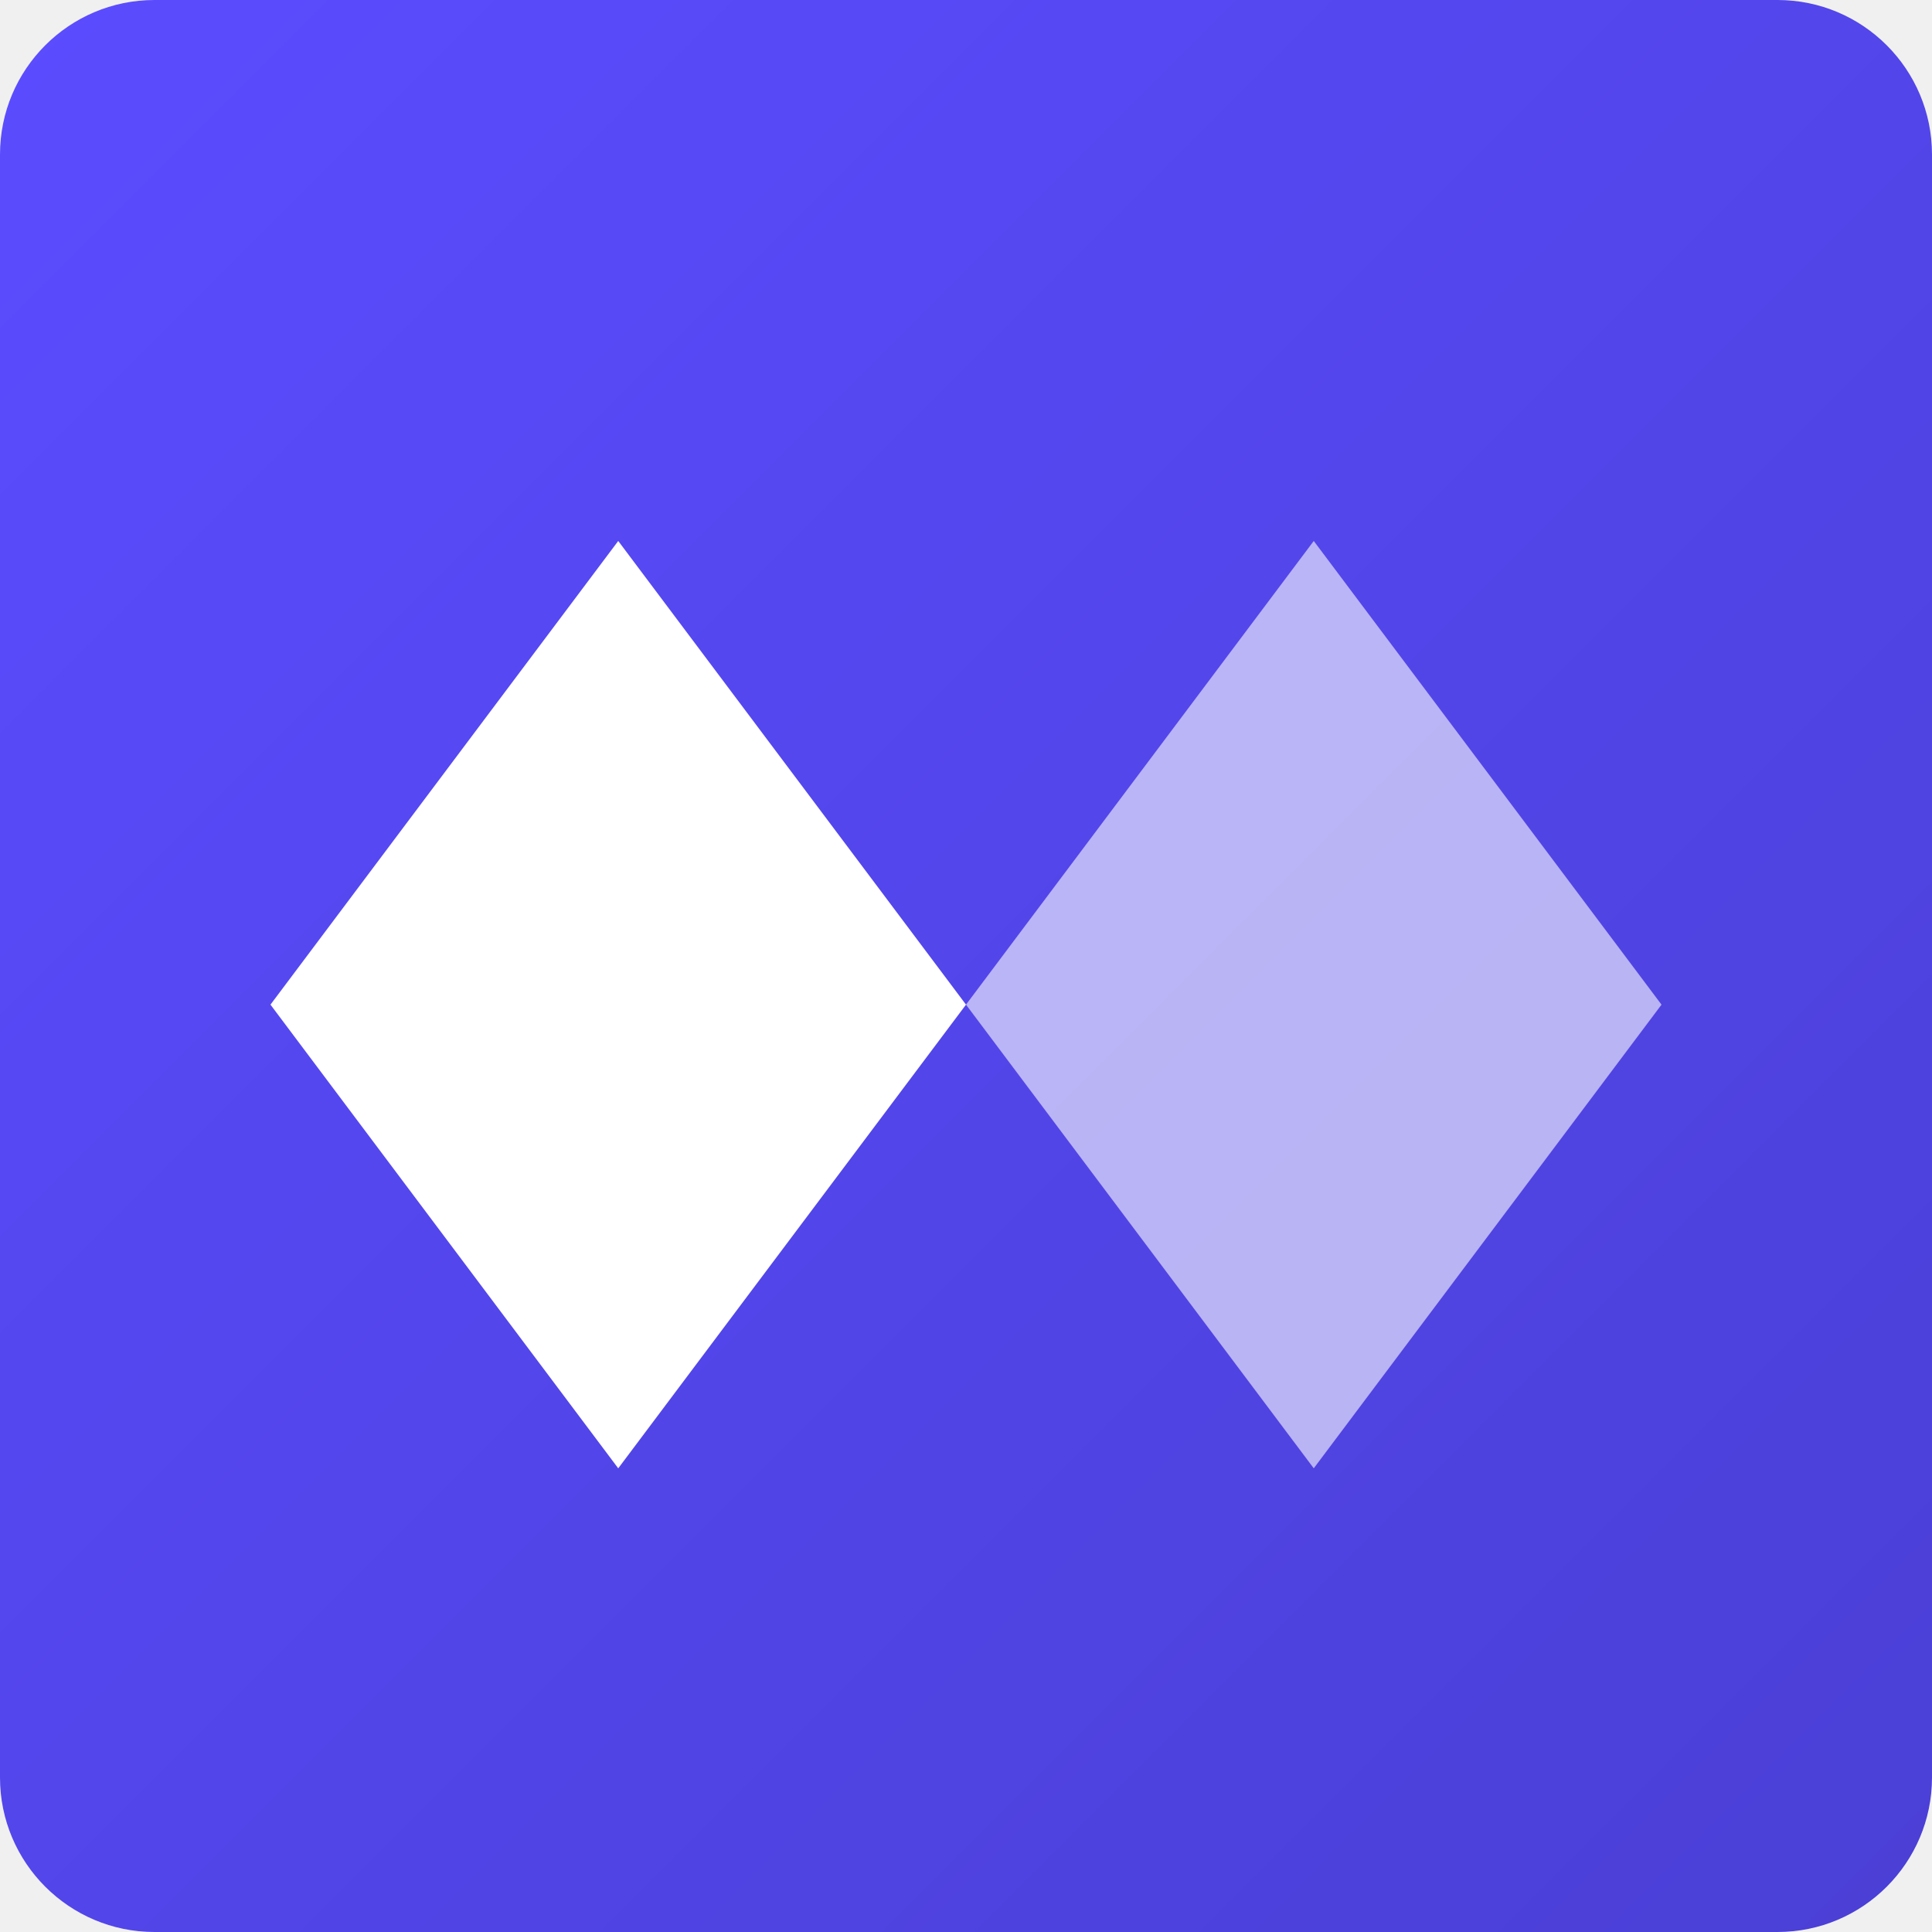
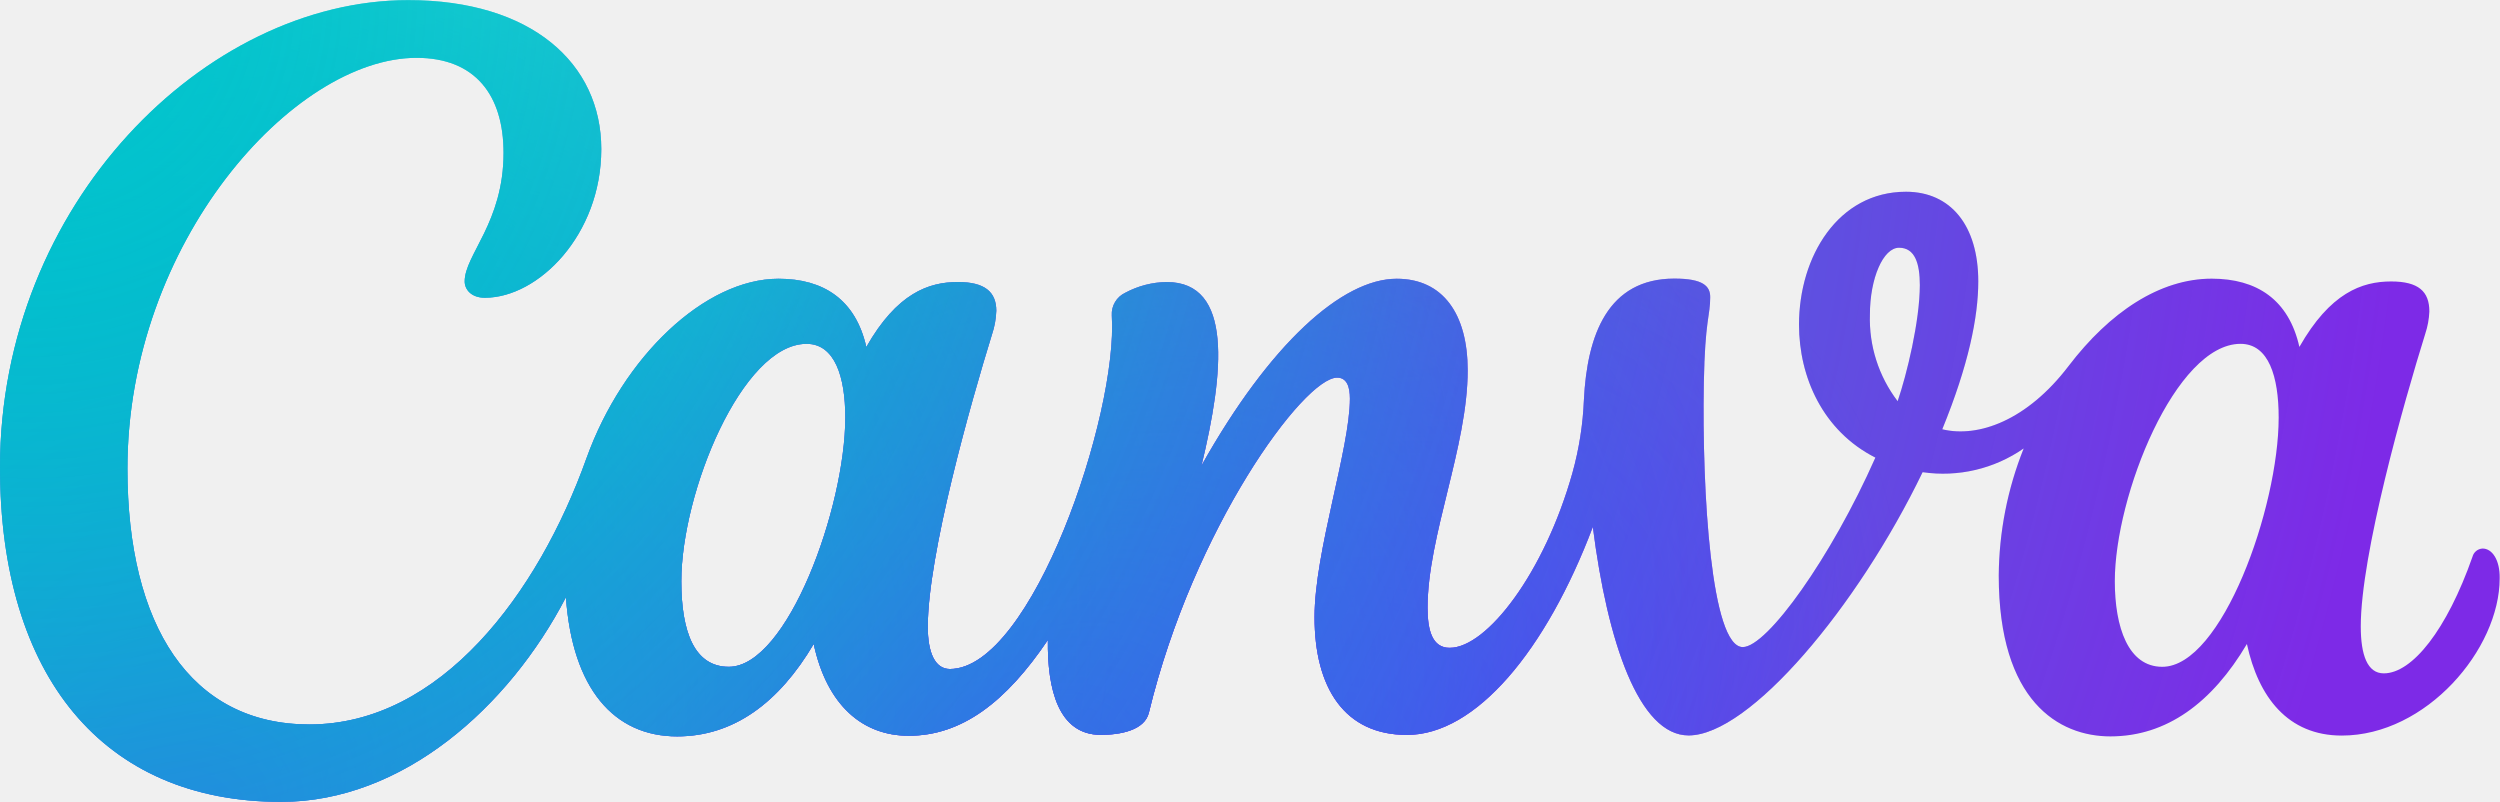
- <svg xmlns="http://www.w3.org/2000/svg" viewBox="0 0 100 100">
-   <defs>
-     <linearGradient id="canvaGrad" x1="0%" y1="0%" x2="100%" y2="100%">
-       <stop offset="0%" style="stop-color:#5B4CFF;stop-opacity:1" />
-       <stop offset="100%" style="stop-color:#4A3FD5;stop-opacity:1" />
-     </linearGradient>
-   </defs>
-   <rect width="100" height="100" fill="url(#canvaGrad)" rx="8" />
-   <path d="M 32 28 L 50 52 L 32 76 L 14 52 Z" fill="#fff" />
-   <path d="M 68 28 L 86 52 L 68 76 L 50 52 Z" fill="#fff" opacity="0.6" />
+ <svg xmlns="http://www.w3.org/2000/svg" xmlns:xlink="http://www.w3.org/1999/xlink" height="802" width="2500" viewBox="-0.01 -0.03 305.43 97.95">
+   <linearGradient id="b" gradientUnits="userSpaceOnUse" x1="302.104" x2="47.994" y1="99.623" y2="39.143">
+     <stop offset="0" stop-color="#7d2ae7" />
+     <stop offset=".77" stop-color="#7d2ae7" />
+     <stop offset="1" stop-color="#7d2ae7" stop-opacity="0" />
+   </linearGradient>
+   <linearGradient id="a">
+     <stop offset="0" stop-color="#6420ff" />
+     <stop offset="1" stop-color="#6420ff" stop-opacity="0" />
+   </linearGradient>
+   <radialGradient id="c" cx="-845.572" cy="27.009" gradientTransform="matrix(420 -432 287.1025 279.1274 347542.61 -372723.723)" gradientUnits="userSpaceOnUse" r=".15" xlink:href="#a" />
+   <radialGradient id="d" cx="-843.93" cy="26.012" gradientTransform="matrix(1168 104 -82.89013 930.92 987875.733 63622.988)" gradientUnits="userSpaceOnUse" r=".15">
+     <stop offset=".25" stop-color="#00c4cc" />
+     <stop offset="1" stop-color="#00c4cc" stop-opacity="0" />
+   </radialGradient>
+   <radialGradient id="e" cx="-845.227" cy="26.889" gradientTransform="matrix(588.5 -474 324.1088 402.401 488825.82 -411362.899)" gradientUnits="userSpaceOnUse" r=".15" xlink:href="#a" />
+   <radialGradient id="f" cx="-844.454" cy="27.094" gradientTransform="matrix(728 -496.0001 339.1479 497.7815 605588.091 -432219.404)" gradientUnits="userSpaceOnUse" r=".15" xlink:href="#a" />
+   <radialGradient id="g" cx="-844.248" cy="25.519" gradientTransform="matrix(1700 376.0001 -461.1487 2084.98 1447017.579 264243.99)" gradientUnits="userSpaceOnUse" r=".15">
+     <stop offset="0" stop-color="#00c4cc" stop-opacity=".73" />
+     <stop offset="0" stop-color="#00c4cc" />
+     <stop offset="1" stop-color="#00c4cc" stop-opacity="0" />
+   </radialGradient>
+   <path d="M303.3 66.97a1.34 1.34 0 0 0-1.24 1c-3.13 8.93-7.36 14.25-10.84 14.25-2 0-2.81-2.23-2.81-5.73 0-8.75 5.24-27.3 7.88-35.76.292-.88.46-1.795.5-2.72 0-2.46-1.34-3.67-4.67-3.67-3.59 0-7.45 1.4-11.21 8-1.3-5.8-5.22-8.34-10.71-8.34-6.34 0-12.46 4.08-17.5 10.69s-11 8.78-15.42 7.71c3.21-7.85 4.4-13.71 4.4-18.07 0-6.83-3.37-10.95-8.83-10.95-8.29 0-13.07 7.91-13.07 16.23 0 6.43 2.92 13 9.33 16.25-5.38 12.16-13.22 23.15-16.2 23.15-3.85 0-5-18.83-4.76-32.3.14-7.73.78-8.12.78-10.46 0-1.34-.87-2.26-4.37-2.26-8.15 0-10.67 6.9-11.06 14.83a39.07 39.07 0 0 1-1.4 8.9c-3.41 12.16-10.43 21.38-15 21.38-2.12 0-2.7-2.12-2.7-4.9 0-8.75 4.9-19.68 4.9-29 0-6.86-3-11.19-8.67-11.19-6.67 0-15.5 7.94-23.85 22.82 2.75-11.39 3.88-22.42-4.26-22.42a11 11 0 0 0-5.05 1.31 2.87 2.87 0 0 0-1.65 2.78c.78 12.13-9.77 43.19-19.78 43.19-1.82 0-2.7-2-2.7-5.15 0-8.77 5.22-27.27 7.85-35.75a10.05 10.05 0 0 0 .52-2.87c0-2.32-1.44-3.51-4.69-3.51-3.57 0-7.45 1.36-11.19 7.94-1.31-5.8-5.24-8.34-10.72-8.34-9 0-19 9.51-23.46 21.91-5.91 16.55-17.82 32.54-33.86 32.54-14.55 0-22.23-12.11-22.23-31.24 0-27.63 20.28-50.2 35.32-50.2 7.19 0 10.63 4.58 10.63 11.61 0 8.51-4.75 12.46-4.75 15.7 0 1 .82 2 2.46 2 6.54 0 14.23-7.68 14.23-18.16S64.92-.03 49.87-.03c-24.86 0-49.88 25-49.88 57.07 0 25.5 12.58 40.88 34.34 40.88 14.84 0 27.81-11.54 34.8-25 .79 11.16 5.86 17 13.59 17 6.87 0 12.43-4.09 16.68-11.29 1.63 7.53 6 11.21 11.61 11.21 6.46 0 11.87-4.09 17-11.7-.08 6 1.28 11.59 6.46 11.59 2.44 0 5.36-.57 5.88-2.7 5.45-22.54 18.92-40.94 23-40.94 1.22 0 1.56 1.18 1.56 2.57 0 6.12-4.32 18.68-4.32 26.69 0 8.66 3.68 14.39 11.29 14.39 8.43 0 17-10.32 22.71-25.41 1.79 14.1 5.65 25.47 11.7 25.47 7.42 0 20.6-15.62 28.59-32.16a17.24 17.24 0 0 0 12.35-2.9 42.62 42.62 0 0 0-3.05 15.53c0 15.35 7.33 19.65 13.64 19.65 6.86 0 12.42-4.09 16.68-11.29 1.4 6.49 5 11.19 11.59 11.19 10.32 0 19.29-10.55 19.29-19.21.04-2.28-.94-3.64-2.08-3.64zM89.03 81.42c-4.17 0-5.8-4.2-5.8-10.46 0-10.87 7.44-29 15.3-29 3.44 0 4.73 4 4.73 9 0 11.01-7.07 30.46-14.23 30.46zm142.8-32.45a16.55 16.55 0 0 1-3.39-10.58c0-4.43 1.62-8.17 3.56-8.17s2.54 1.91 2.54 4.57c-.01 4.44-1.6 10.93-2.71 14.18zm32.33 32.45c-4.17 0-5.8-4.83-5.8-10.46 0-10.49 7.44-29 15.36-29 3.44 0 4.66 4 4.66 9 0 11.01-6.95 30.46-14.22 30.46z" fill="url(#b)" />
+   <path d="M303.3 66.97a1.34 1.34 0 0 0-1.24 1c-3.13 8.93-7.36 14.25-10.84 14.25-2 0-2.81-2.23-2.81-5.73 0-8.75 5.24-27.3 7.88-35.76.292-.88.46-1.795.5-2.72 0-2.46-1.34-3.67-4.67-3.67-3.59 0-7.45 1.4-11.21 8-1.3-5.8-5.22-8.34-10.71-8.34-6.34 0-12.46 4.08-17.5 10.69s-11 8.78-15.42 7.71c3.21-7.85 4.4-13.71 4.4-18.07 0-6.83-3.37-10.95-8.83-10.95-8.29 0-13.07 7.91-13.07 16.23 0 6.43 2.92 13 9.33 16.25-5.38 12.16-13.22 23.15-16.2 23.15-3.85 0-5-18.83-4.76-32.3.14-7.73.78-8.12.78-10.46 0-1.34-.87-2.26-4.37-2.26-8.15 0-10.67 6.9-11.06 14.83a39.07 39.07 0 0 1-1.4 8.9c-3.41 12.16-10.43 21.38-15 21.38-2.12 0-2.7-2.12-2.7-4.9 0-8.75 4.9-19.68 4.9-29 0-6.86-3-11.19-8.67-11.19-6.67 0-15.5 7.94-23.85 22.82 2.75-11.39 3.88-22.42-4.26-22.42a11 11 0 0 0-5.05 1.31 2.87 2.87 0 0 0-1.65 2.78c.78 12.13-9.77 43.19-19.78 43.19-1.82 0-2.7-2-2.7-5.15 0-8.77 5.22-27.27 7.85-35.75a10.05 10.05 0 0 0 .52-2.87c0-2.32-1.44-3.51-4.69-3.51-3.57 0-7.45 1.36-11.19 7.94-1.31-5.8-5.24-8.34-10.72-8.34-9 0-19 9.51-23.46 21.91-5.91 16.55-17.82 32.54-33.86 32.54-14.55 0-22.23-12.11-22.23-31.24 0-27.63 20.28-50.2 35.32-50.2 7.19 0 10.63 4.58 10.63 11.61 0 8.51-4.75 12.46-4.75 15.7 0 1 .82 2 2.46 2 6.54 0 14.23-7.68 14.23-18.16S64.92-.03 49.87-.03c-24.86 0-49.88 25-49.88 57.07 0 25.5 12.58 40.88 34.34 40.88 14.84 0 27.81-11.54 34.8-25 .79 11.16 5.86 17 13.59 17 6.87 0 12.43-4.09 16.68-11.29 1.63 7.53 6 11.21 11.61 11.21 6.46 0 11.87-4.09 17-11.7-.08 6 1.28 11.59 6.46 11.59 2.44 0 5.36-.57 5.88-2.7 5.45-22.54 18.92-40.94 23-40.94 1.22 0 1.56 1.18 1.56 2.57 0 6.12-4.32 18.68-4.32 26.69 0 8.66 3.68 14.39 11.29 14.39 8.43 0 17-10.32 22.71-25.41 1.79 14.1 5.65 25.47 11.7 25.47 7.42 0 20.6-15.62 28.59-32.16a17.24 17.24 0 0 0 12.35-2.9 42.62 42.62 0 0 0-3.05 15.53c0 15.35 7.33 19.65 13.64 19.65 6.86 0 12.42-4.09 16.68-11.29 1.4 6.49 5 11.19 11.59 11.19 10.32 0 19.29-10.55 19.29-19.21.04-2.28-.94-3.64-2.08-3.64zM89.03 81.42c-4.17 0-5.8-4.2-5.8-10.46 0-10.87 7.44-29 15.3-29 3.44 0 4.73 4 4.73 9 0 11.01-7.07 30.46-14.23 30.46zm142.8-32.45a16.55 16.55 0 0 1-3.39-10.58c0-4.43 1.62-8.17 3.56-8.17s2.54 1.91 2.54 4.57c-.01 4.44-1.6 10.93-2.71 14.18zm32.33 32.45c-4.17 0-5.8-4.83-5.8-10.46 0-10.49 7.44-29 15.36-29 3.44 0 4.66 4 4.66 9 0 11.01-6.95 30.46-14.22 30.46z" fill="url(#c)" />
+   <path d="M303.3 66.97a1.34 1.34 0 0 0-1.24 1c-3.13 8.93-7.36 14.25-10.84 14.25-2 0-2.81-2.23-2.81-5.73 0-8.75 5.24-27.3 7.88-35.76.292-.88.46-1.795.5-2.72 0-2.46-1.34-3.67-4.67-3.67-3.59 0-7.45 1.4-11.21 8-1.3-5.8-5.22-8.34-10.71-8.34-6.34 0-12.46 4.08-17.5 10.69s-11 8.78-15.42 7.71c3.21-7.85 4.4-13.71 4.4-18.07 0-6.83-3.37-10.95-8.83-10.95-8.29 0-13.07 7.91-13.07 16.23 0 6.43 2.92 13 9.33 16.25-5.38 12.16-13.22 23.15-16.2 23.15-3.85 0-5-18.83-4.76-32.3.14-7.73.78-8.12.78-10.46 0-1.34-.87-2.26-4.37-2.26-8.15 0-10.67 6.9-11.06 14.83a39.07 39.07 0 0 1-1.4 8.9c-3.41 12.16-10.43 21.38-15 21.38-2.12 0-2.7-2.12-2.7-4.9 0-8.75 4.9-19.68 4.9-29 0-6.86-3-11.19-8.67-11.19-6.67 0-15.5 7.94-23.85 22.82 2.75-11.39 3.88-22.42-4.26-22.42a11 11 0 0 0-5.05 1.31 2.87 2.87 0 0 0-1.65 2.78c.78 12.13-9.77 43.19-19.78 43.19-1.82 0-2.7-2-2.7-5.15 0-8.77 5.22-27.27 7.85-35.75a10.05 10.05 0 0 0 .52-2.87c0-2.32-1.44-3.51-4.69-3.51-3.57 0-7.45 1.36-11.19 7.94-1.31-5.8-5.24-8.34-10.72-8.34-9 0-19 9.51-23.46 21.91-5.91 16.55-17.82 32.54-33.86 32.54-14.55 0-22.23-12.11-22.23-31.24 0-27.63 20.28-50.2 35.32-50.2 7.19 0 10.63 4.58 10.63 11.61 0 8.51-4.75 12.46-4.75 15.7 0 1 .82 2 2.46 2 6.54 0 14.23-7.68 14.23-18.16S64.92-.03 49.87-.03c-24.86 0-49.88 25-49.88 57.07 0 25.5 12.58 40.88 34.34 40.88 14.84 0 27.81-11.54 34.8-25 .79 11.16 5.86 17 13.59 17 6.87 0 12.43-4.09 16.68-11.29 1.63 7.53 6 11.21 11.61 11.21 6.46 0 11.87-4.09 17-11.7-.08 6 1.28 11.59 6.46 11.59 2.44 0 5.36-.57 5.88-2.7 5.45-22.54 18.92-40.94 23-40.94 1.22 0 1.56 1.18 1.56 2.57 0 6.12-4.32 18.68-4.32 26.69 0 8.66 3.68 14.39 11.29 14.39 8.43 0 17-10.32 22.71-25.41 1.79 14.1 5.65 25.47 11.7 25.47 7.42 0 20.6-15.62 28.59-32.16a17.24 17.24 0 0 0 12.35-2.9 42.62 42.62 0 0 0-3.05 15.53c0 15.35 7.33 19.65 13.64 19.65 6.86 0 12.42-4.09 16.68-11.29 1.4 6.49 5 11.19 11.59 11.19 10.32 0 19.29-10.55 19.29-19.21.04-2.28-.94-3.64-2.08-3.64zM89.03 81.42c-4.17 0-5.8-4.2-5.8-10.46 0-10.87 7.44-29 15.3-29 3.44 0 4.73 4 4.73 9 0 11.01-7.07 30.46-14.23 30.46zm142.8-32.45a16.55 16.55 0 0 1-3.39-10.58c0-4.43 1.62-8.17 3.56-8.17s2.54 1.91 2.54 4.57c-.01 4.44-1.6 10.93-2.71 14.18zm32.33 32.45c-4.17 0-5.8-4.83-5.8-10.46 0-10.49 7.44-29 15.36-29 3.44 0 4.66 4 4.66 9 0 11.01-6.95 30.46-14.22 30.46z" fill="url(#d)" />
+   <path d="M303.3 66.97a1.34 1.34 0 0 0-1.24 1c-3.13 8.93-7.36 14.25-10.84 14.25-2 0-2.81-2.23-2.81-5.73 0-8.75 5.24-27.3 7.88-35.76.292-.88.46-1.795.5-2.72 0-2.46-1.34-3.67-4.67-3.67-3.59 0-7.45 1.4-11.21 8-1.3-5.8-5.22-8.34-10.71-8.34-6.34 0-12.46 4.08-17.5 10.69s-11 8.78-15.42 7.71c3.21-7.85 4.4-13.71 4.4-18.07 0-6.83-3.37-10.95-8.83-10.95-8.29 0-13.07 7.91-13.07 16.23 0 6.43 2.92 13 9.33 16.25-5.38 12.16-13.22 23.15-16.2 23.15-3.85 0-5-18.83-4.76-32.3.14-7.73.78-8.12.78-10.46 0-1.34-.87-2.26-4.37-2.26-8.15 0-10.67 6.9-11.06 14.83a39.07 39.07 0 0 1-1.4 8.9c-3.41 12.16-10.43 21.38-15 21.38-2.12 0-2.7-2.12-2.7-4.9 0-8.75 4.9-19.68 4.9-29 0-6.86-3-11.19-8.67-11.19-6.67 0-15.5 7.94-23.85 22.82 2.75-11.39 3.88-22.42-4.26-22.42a11 11 0 0 0-5.05 1.31 2.87 2.87 0 0 0-1.65 2.78c.78 12.13-9.77 43.19-19.78 43.19-1.82 0-2.7-2-2.7-5.15 0-8.77 5.22-27.27 7.85-35.75a10.05 10.05 0 0 0 .52-2.87c0-2.32-1.44-3.51-4.69-3.51-3.57 0-7.45 1.36-11.19 7.94-1.31-5.8-5.24-8.34-10.72-8.34-9 0-19 9.51-23.46 21.91-5.91 16.55-17.82 32.54-33.86 32.54-14.55 0-22.23-12.11-22.23-31.24 0-27.63 20.28-50.2 35.32-50.2 7.19 0 10.63 4.58 10.63 11.61 0 8.51-4.75 12.46-4.75 15.7 0 1 .82 2 2.46 2 6.54 0 14.23-7.68 14.23-18.16S64.92-.03 49.87-.03c-24.86 0-49.88 25-49.88 57.07 0 25.5 12.58 40.88 34.34 40.88 14.84 0 27.81-11.54 34.8-25 .79 11.16 5.86 17 13.59 17 6.87 0 12.43-4.09 16.68-11.29 1.63 7.53 6 11.21 11.61 11.21 6.46 0 11.87-4.09 17-11.7-.08 6 1.28 11.59 6.46 11.59 2.44 0 5.36-.57 5.88-2.7 5.45-22.54 18.92-40.94 23-40.94 1.22 0 1.56 1.18 1.56 2.57 0 6.12-4.32 18.68-4.32 26.69 0 8.66 3.68 14.39 11.29 14.39 8.43 0 17-10.32 22.71-25.41 1.79 14.1 5.65 25.47 11.7 25.47 7.42 0 20.6-15.62 28.59-32.16a17.24 17.24 0 0 0 12.35-2.9 42.62 42.62 0 0 0-3.05 15.53c0 15.35 7.33 19.65 13.64 19.65 6.86 0 12.42-4.09 16.68-11.29 1.4 6.49 5 11.19 11.59 11.19 10.32 0 19.29-10.55 19.29-19.21.04-2.28-.94-3.64-2.08-3.64zM89.03 81.42c-4.17 0-5.8-4.2-5.8-10.46 0-10.87 7.44-29 15.3-29 3.44 0 4.73 4 4.73 9 0 11.01-7.07 30.46-14.23 30.46zm142.8-32.45a16.55 16.55 0 0 1-3.39-10.58c0-4.43 1.62-8.17 3.56-8.17s2.54 1.91 2.54 4.57c-.01 4.44-1.6 10.93-2.71 14.18zm32.33 32.45c-4.17 0-5.8-4.83-5.8-10.46 0-10.49 7.44-29 15.36-29 3.44 0 4.66 4 4.66 9 0 11.01-6.95 30.46-14.22 30.46z" fill="url(#e)" />
+   <path d="M303.3 66.97a1.34 1.34 0 0 0-1.24 1c-3.13 8.93-7.36 14.25-10.84 14.25-2 0-2.81-2.23-2.81-5.73 0-8.75 5.24-27.3 7.88-35.76.292-.88.46-1.795.5-2.72 0-2.46-1.34-3.67-4.67-3.67-3.59 0-7.45 1.4-11.21 8-1.3-5.8-5.22-8.34-10.71-8.34-6.34 0-12.46 4.08-17.5 10.69s-11 8.78-15.42 7.71c3.21-7.85 4.4-13.71 4.4-18.07 0-6.83-3.37-10.95-8.83-10.95-8.29 0-13.07 7.91-13.07 16.23 0 6.43 2.92 13 9.33 16.25-5.38 12.16-13.22 23.15-16.2 23.15-3.85 0-5-18.83-4.76-32.3.14-7.73.78-8.12.78-10.46 0-1.34-.87-2.26-4.37-2.26-8.15 0-10.67 6.9-11.06 14.83a39.07 39.07 0 0 1-1.4 8.9c-3.41 12.16-10.43 21.38-15 21.38-2.12 0-2.7-2.12-2.7-4.9 0-8.75 4.9-19.68 4.9-29 0-6.86-3-11.19-8.67-11.19-6.67 0-15.5 7.94-23.85 22.82 2.75-11.39 3.88-22.42-4.26-22.42a11 11 0 0 0-5.05 1.31 2.87 2.87 0 0 0-1.65 2.78c.78 12.13-9.77 43.19-19.78 43.19-1.82 0-2.7-2-2.7-5.15 0-8.77 5.22-27.27 7.85-35.75a10.05 10.05 0 0 0 .52-2.87c0-2.32-1.44-3.51-4.69-3.51-3.57 0-7.45 1.36-11.19 7.94-1.31-5.8-5.24-8.34-10.72-8.34-9 0-19 9.51-23.46 21.91-5.91 16.55-17.82 32.54-33.86 32.54-14.55 0-22.23-12.11-22.23-31.24 0-27.63 20.28-50.2 35.32-50.2 7.19 0 10.63 4.58 10.63 11.61 0 8.51-4.75 12.46-4.75 15.7 0 1 .82 2 2.46 2 6.54 0 14.23-7.68 14.23-18.16S64.92-.03 49.87-.03c-24.86 0-49.88 25-49.88 57.07 0 25.5 12.58 40.88 34.34 40.88 14.84 0 27.81-11.54 34.8-25 .79 11.16 5.86 17 13.59 17 6.87 0 12.43-4.09 16.68-11.29 1.63 7.53 6 11.21 11.61 11.21 6.46 0 11.87-4.09 17-11.7-.08 6 1.28 11.59 6.46 11.59 2.44 0 5.36-.57 5.88-2.7 5.45-22.54 18.92-40.94 23-40.94 1.22 0 1.56 1.18 1.56 2.57 0 6.12-4.32 18.68-4.32 26.69 0 8.66 3.68 14.39 11.29 14.39 8.43 0 17-10.32 22.71-25.41 1.79 14.1 5.65 25.47 11.7 25.47 7.42 0 20.6-15.62 28.59-32.16a17.24 17.24 0 0 0 12.35-2.9 42.62 42.62 0 0 0-3.05 15.53c0 15.35 7.33 19.65 13.64 19.65 6.86 0 12.42-4.09 16.68-11.29 1.4 6.49 5 11.19 11.59 11.19 10.32 0 19.29-10.55 19.29-19.21.04-2.28-.94-3.64-2.08-3.64zM89.03 81.42c-4.17 0-5.8-4.2-5.8-10.46 0-10.87 7.44-29 15.3-29 3.44 0 4.73 4 4.73 9 0 11.01-7.07 30.46-14.23 30.46zm142.8-32.45a16.55 16.55 0 0 1-3.39-10.58c0-4.43 1.62-8.17 3.56-8.17s2.54 1.91 2.54 4.57c-.01 4.44-1.6 10.93-2.71 14.18zm32.33 32.45c-4.17 0-5.8-4.83-5.8-10.46 0-10.49 7.44-29 15.36-29 3.44 0 4.66 4 4.66 9 0 11.01-6.95 30.46-14.22 30.46z" fill="url(#f)" />
+   <path d="M303.3 66.97a1.34 1.34 0 0 0-1.24 1c-3.13 8.93-7.36 14.25-10.84 14.25-2 0-2.81-2.23-2.81-5.73 0-8.75 5.24-27.3 7.88-35.76.292-.88.46-1.795.5-2.72 0-2.46-1.34-3.67-4.67-3.67-3.59 0-7.45 1.4-11.21 8-1.3-5.8-5.22-8.34-10.71-8.34-6.34 0-12.46 4.08-17.5 10.69s-11 8.78-15.42 7.71c3.21-7.85 4.4-13.71 4.4-18.07 0-6.83-3.37-10.95-8.83-10.95-8.29 0-13.07 7.91-13.07 16.23 0 6.43 2.92 13 9.33 16.25-5.38 12.16-13.22 23.15-16.2 23.15-3.85 0-5-18.83-4.76-32.3.14-7.73.78-8.12.78-10.46 0-1.34-.87-2.26-4.37-2.26-8.15 0-10.67 6.9-11.06 14.83a39.07 39.07 0 0 1-1.4 8.9c-3.41 12.16-10.43 21.38-15 21.38-2.12 0-2.7-2.12-2.7-4.9 0-8.75 4.9-19.68 4.9-29 0-6.86-3-11.19-8.67-11.19-6.67 0-15.5 7.94-23.85 22.82 2.75-11.39 3.88-22.42-4.26-22.42a11 11 0 0 0-5.05 1.31 2.87 2.87 0 0 0-1.65 2.78c.78 12.13-9.77 43.19-19.78 43.19-1.82 0-2.7-2-2.7-5.15 0-8.77 5.22-27.27 7.85-35.75a10.05 10.05 0 0 0 .52-2.87c0-2.32-1.44-3.51-4.69-3.51-3.57 0-7.45 1.36-11.19 7.94-1.31-5.8-5.24-8.34-10.72-8.34-9 0-19 9.51-23.46 21.91-5.91 16.55-17.82 32.54-33.86 32.54-14.55 0-22.23-12.11-22.23-31.24 0-27.63 20.28-50.2 35.32-50.2 7.19 0 10.63 4.58 10.63 11.61 0 8.51-4.75 12.46-4.75 15.7 0 1 .82 2 2.46 2 6.54 0 14.23-7.68 14.23-18.16S64.92-.03 49.87-.03c-24.86 0-49.88 25-49.88 57.07 0 25.5 12.58 40.88 34.34 40.88 14.84 0 27.81-11.54 34.8-25 .79 11.16 5.86 17 13.59 17 6.87 0 12.43-4.09 16.68-11.29 1.63 7.53 6 11.21 11.61 11.21 6.46 0 11.87-4.09 17-11.7-.08 6 1.28 11.59 6.46 11.59 2.44 0 5.36-.57 5.88-2.7 5.45-22.54 18.92-40.94 23-40.94 1.22 0 1.56 1.18 1.56 2.57 0 6.12-4.32 18.68-4.32 26.69 0 8.66 3.68 14.39 11.29 14.39 8.43 0 17-10.32 22.71-25.41 1.79 14.1 5.65 25.47 11.7 25.47 7.42 0 20.6-15.62 28.59-32.16a17.24 17.24 0 0 0 12.35-2.9 42.62 42.62 0 0 0-3.05 15.53c0 15.35 7.33 19.65 13.64 19.65 6.86 0 12.42-4.09 16.68-11.29 1.4 6.49 5 11.19 11.59 11.19 10.32 0 19.29-10.55 19.29-19.21.04-2.28-.94-3.64-2.08-3.64zM89.03 81.42c-4.17 0-5.8-4.2-5.8-10.46 0-10.87 7.44-29 15.3-29 3.44 0 4.73 4 4.73 9 0 11.01-7.07 30.46-14.23 30.46zm142.8-32.45a16.55 16.55 0 0 1-3.39-10.58c0-4.43 1.62-8.17 3.56-8.17s2.54 1.91 2.54 4.57c-.01 4.44-1.6 10.93-2.71 14.18zm32.33 32.45c-4.17 0-5.8-4.83-5.8-10.46 0-10.49 7.44-29 15.36-29 3.44 0 4.66 4 4.66 9 0 11.01-6.95 30.46-14.22 30.46z" fill="url(#g)" />
</svg>
